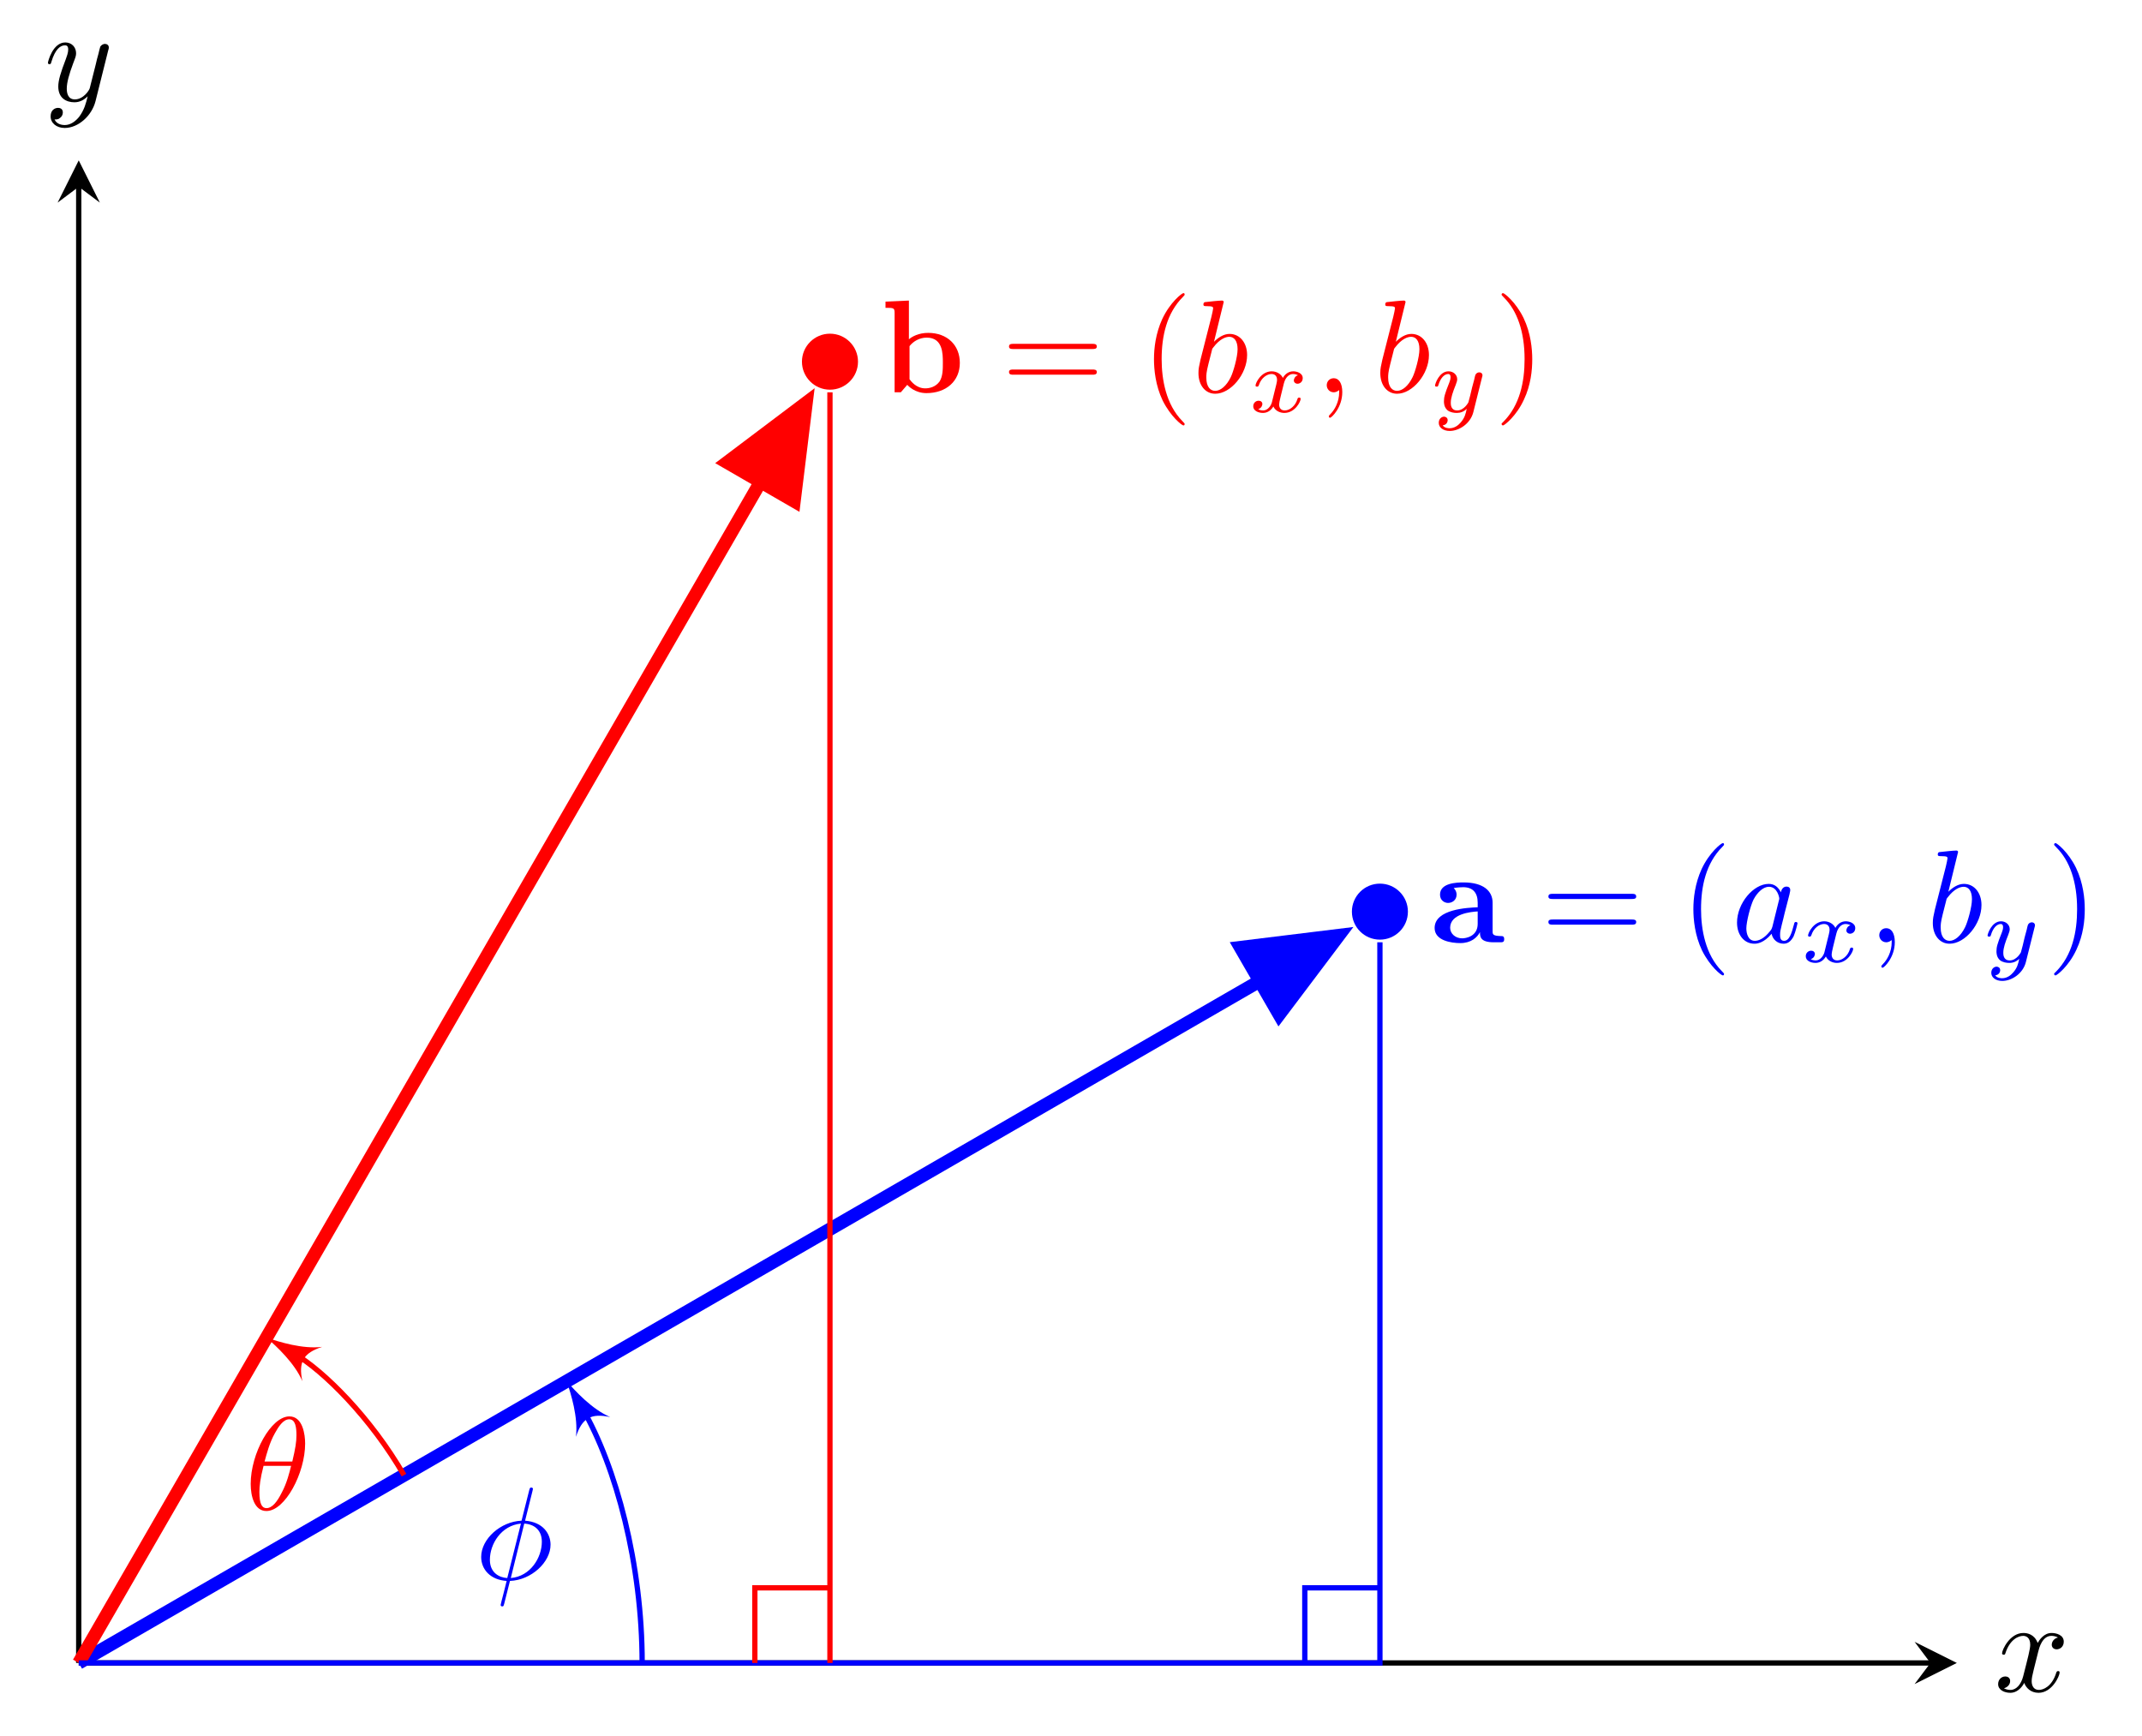
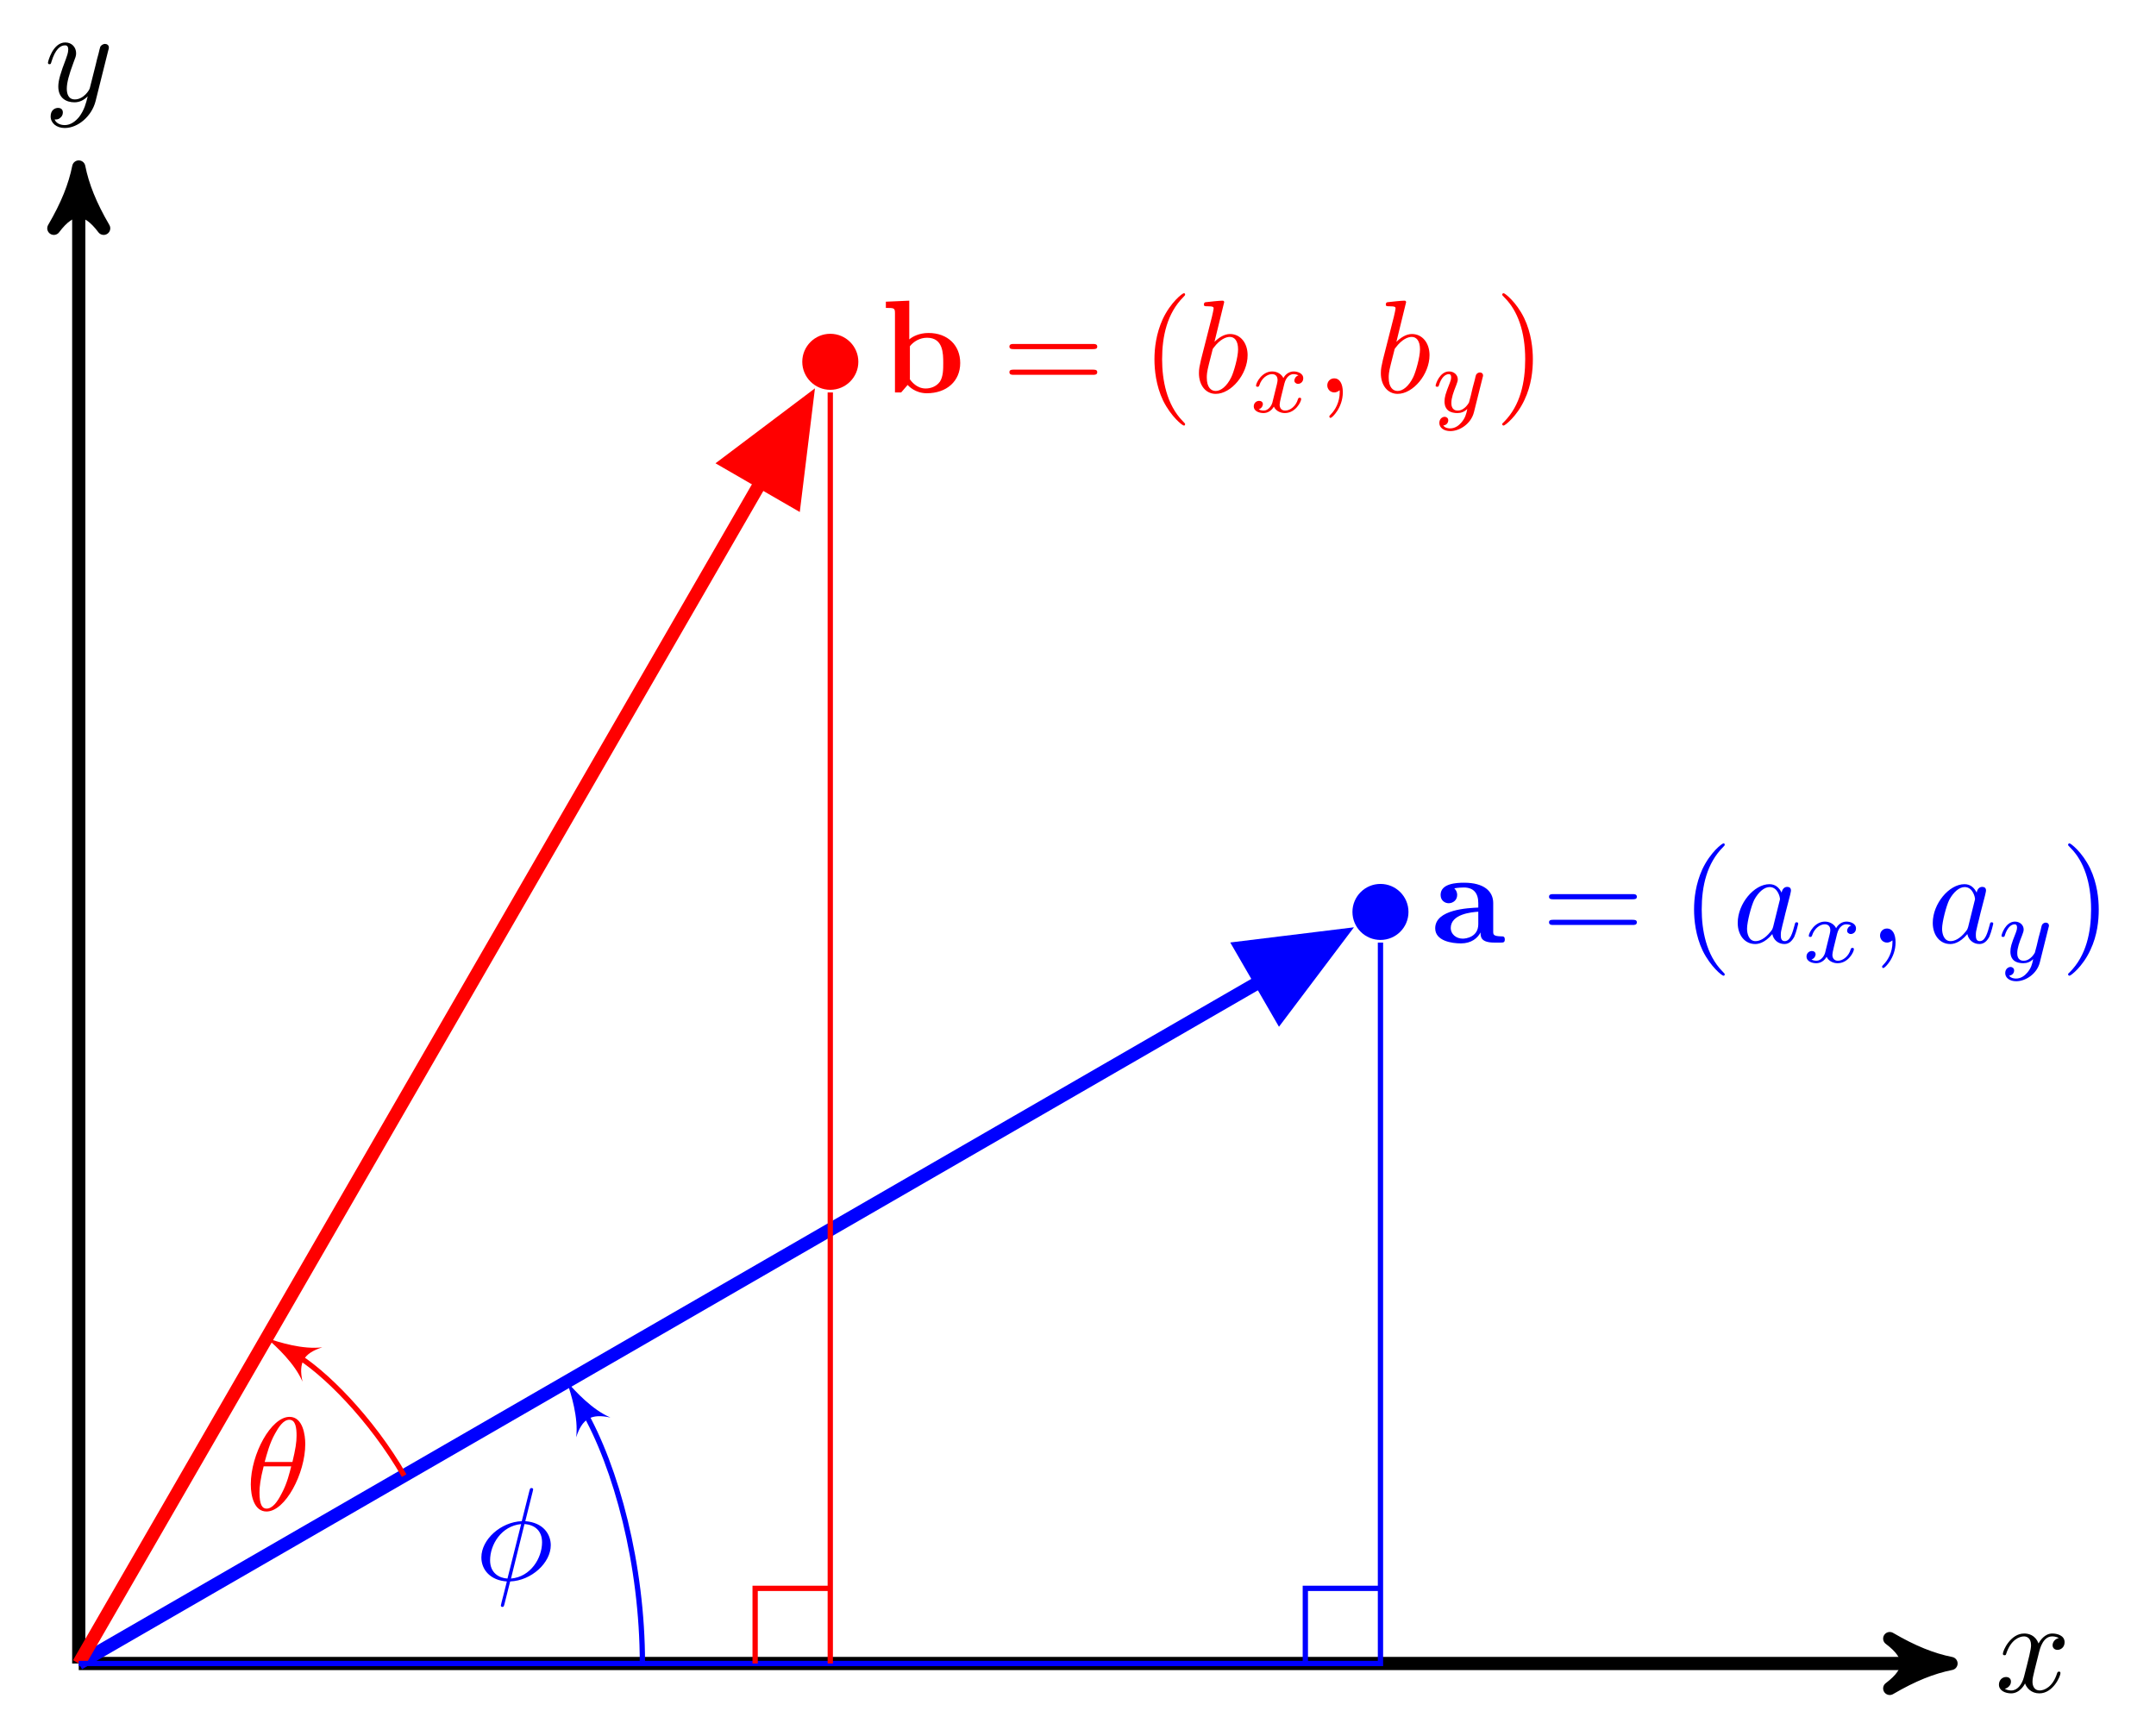
- <svg xmlns="http://www.w3.org/2000/svg" xmlns:xlink="http://www.w3.org/1999/xlink" width="161.649" height="130.952" viewBox="0 0 161.649 130.952">
+ <svg xmlns="http://www.w3.org/2000/svg" xmlns:xlink="http://www.w3.org/1999/xlink" width="162.64" height="130.952" viewBox="0 0 162.64 130.952">
  <defs>
    <g>
      <g id="glyph-0-0">
        <path d="M 3.328 -3.016 C 3.391 -3.266 3.625 -4.188 4.312 -4.188 C 4.359 -4.188 4.609 -4.188 4.812 -4.062 C 4.531 -4 4.344 -3.766 4.344 -3.516 C 4.344 -3.359 4.453 -3.172 4.719 -3.172 C 4.938 -3.172 5.25 -3.344 5.25 -3.75 C 5.25 -4.266 4.672 -4.406 4.328 -4.406 C 3.75 -4.406 3.406 -3.875 3.281 -3.656 C 3.031 -4.312 2.5 -4.406 2.203 -4.406 C 1.172 -4.406 0.594 -3.125 0.594 -2.875 C 0.594 -2.766 0.703 -2.766 0.719 -2.766 C 0.797 -2.766 0.828 -2.797 0.844 -2.875 C 1.188 -3.938 1.844 -4.188 2.188 -4.188 C 2.375 -4.188 2.719 -4.094 2.719 -3.516 C 2.719 -3.203 2.547 -2.547 2.188 -1.141 C 2.031 -0.531 1.672 -0.109 1.234 -0.109 C 1.172 -0.109 0.953 -0.109 0.734 -0.234 C 0.984 -0.297 1.203 -0.5 1.203 -0.781 C 1.203 -1.047 0.984 -1.125 0.844 -1.125 C 0.531 -1.125 0.297 -0.875 0.297 -0.547 C 0.297 -0.094 0.781 0.109 1.219 0.109 C 1.891 0.109 2.25 -0.594 2.266 -0.641 C 2.391 -0.281 2.75 0.109 3.344 0.109 C 4.375 0.109 4.938 -1.172 4.938 -1.422 C 4.938 -1.531 4.859 -1.531 4.828 -1.531 C 4.734 -1.531 4.719 -1.484 4.688 -1.422 C 4.359 -0.344 3.688 -0.109 3.375 -0.109 C 2.984 -0.109 2.828 -0.422 2.828 -0.766 C 2.828 -0.984 2.875 -1.203 2.984 -1.641 Z M 3.328 -3.016 " />
      </g>
      <g id="glyph-0-1">
        <path d="M 4.844 -3.797 C 4.891 -3.938 4.891 -3.953 4.891 -4.031 C 4.891 -4.203 4.75 -4.297 4.594 -4.297 C 4.5 -4.297 4.344 -4.234 4.25 -4.094 C 4.234 -4.031 4.141 -3.734 4.109 -3.547 C 4.031 -3.297 3.969 -3.016 3.906 -2.75 L 3.453 -0.953 C 3.422 -0.812 2.984 -0.109 2.328 -0.109 C 1.828 -0.109 1.719 -0.547 1.719 -0.922 C 1.719 -1.375 1.891 -2 2.219 -2.875 C 2.375 -3.281 2.422 -3.391 2.422 -3.594 C 2.422 -4.031 2.109 -4.406 1.609 -4.406 C 0.656 -4.406 0.297 -2.953 0.297 -2.875 C 0.297 -2.766 0.391 -2.766 0.406 -2.766 C 0.516 -2.766 0.516 -2.797 0.562 -2.953 C 0.844 -3.891 1.234 -4.188 1.578 -4.188 C 1.656 -4.188 1.828 -4.188 1.828 -3.875 C 1.828 -3.625 1.719 -3.359 1.656 -3.172 C 1.25 -2.109 1.078 -1.547 1.078 -1.078 C 1.078 -0.188 1.703 0.109 2.297 0.109 C 2.688 0.109 3.016 -0.062 3.297 -0.344 C 3.172 0.172 3.047 0.672 2.656 1.203 C 2.391 1.531 2.016 1.828 1.562 1.828 C 1.422 1.828 0.969 1.797 0.797 1.406 C 0.953 1.406 1.094 1.406 1.219 1.281 C 1.328 1.203 1.422 1.062 1.422 0.875 C 1.422 0.562 1.156 0.531 1.062 0.531 C 0.828 0.531 0.5 0.688 0.5 1.172 C 0.5 1.672 0.938 2.047 1.562 2.047 C 2.578 2.047 3.609 1.141 3.891 0.016 Z M 4.844 -3.797 " />
      </g>
      <g id="glyph-0-2">
        <path d="M 3.719 -3.766 C 3.531 -4.141 3.25 -4.406 2.797 -4.406 C 1.641 -4.406 0.406 -2.938 0.406 -1.484 C 0.406 -0.547 0.953 0.109 1.719 0.109 C 1.922 0.109 2.422 0.062 3.016 -0.641 C 3.094 -0.219 3.453 0.109 3.922 0.109 C 4.281 0.109 4.5 -0.125 4.672 -0.438 C 4.828 -0.797 4.969 -1.406 4.969 -1.422 C 4.969 -1.531 4.875 -1.531 4.844 -1.531 C 4.75 -1.531 4.734 -1.484 4.703 -1.344 C 4.531 -0.703 4.359 -0.109 3.953 -0.109 C 3.672 -0.109 3.656 -0.375 3.656 -0.562 C 3.656 -0.781 3.672 -0.875 3.781 -1.312 C 3.891 -1.719 3.906 -1.828 4 -2.203 L 4.359 -3.594 C 4.422 -3.875 4.422 -3.891 4.422 -3.938 C 4.422 -4.109 4.312 -4.203 4.141 -4.203 C 3.891 -4.203 3.75 -3.984 3.719 -3.766 Z M 3.078 -1.188 C 3.016 -1 3.016 -0.984 2.875 -0.812 C 2.438 -0.266 2.031 -0.109 1.75 -0.109 C 1.25 -0.109 1.109 -0.656 1.109 -1.047 C 1.109 -1.547 1.422 -2.766 1.656 -3.234 C 1.969 -3.812 2.406 -4.188 2.812 -4.188 C 3.453 -4.188 3.594 -3.375 3.594 -3.312 C 3.594 -3.25 3.578 -3.188 3.562 -3.141 Z M 3.078 -1.188 " />
      </g>
      <g id="glyph-0-3">
        <path d="M 2.031 -0.016 C 2.031 -0.672 1.781 -1.062 1.391 -1.062 C 1.062 -1.062 0.859 -0.812 0.859 -0.531 C 0.859 -0.266 1.062 0 1.391 0 C 1.5 0 1.641 -0.047 1.734 -0.125 C 1.766 -0.156 1.781 -0.156 1.781 -0.156 C 1.797 -0.156 1.797 -0.156 1.797 -0.016 C 1.797 0.734 1.453 1.328 1.125 1.656 C 1.016 1.766 1.016 1.781 1.016 1.812 C 1.016 1.891 1.062 1.922 1.109 1.922 C 1.219 1.922 2.031 1.156 2.031 -0.016 Z M 2.031 -0.016 " />
      </g>
      <g id="glyph-0-4">
        <path d="M 2.375 -6.812 C 2.375 -6.812 2.375 -6.922 2.25 -6.922 C 2.031 -6.922 1.297 -6.844 1.031 -6.812 C 0.953 -6.812 0.844 -6.797 0.844 -6.625 C 0.844 -6.5 0.938 -6.5 1.094 -6.5 C 1.562 -6.5 1.578 -6.438 1.578 -6.328 C 1.578 -6.266 1.5 -5.922 1.453 -5.719 L 0.625 -2.469 C 0.516 -1.969 0.469 -1.797 0.469 -1.453 C 0.469 -0.516 1 0.109 1.734 0.109 C 2.906 0.109 4.141 -1.375 4.141 -2.812 C 4.141 -3.719 3.609 -4.406 2.812 -4.406 C 2.359 -4.406 1.938 -4.109 1.641 -3.812 Z M 1.453 -3.047 C 1.5 -3.266 1.5 -3.281 1.594 -3.391 C 2.078 -4.031 2.531 -4.188 2.797 -4.188 C 3.156 -4.188 3.422 -3.891 3.422 -3.25 C 3.422 -2.656 3.094 -1.516 2.906 -1.141 C 2.578 -0.469 2.125 -0.109 1.734 -0.109 C 1.391 -0.109 1.062 -0.375 1.062 -1.109 C 1.062 -1.312 1.062 -1.5 1.219 -2.125 Z M 1.453 -3.047 " />
      </g>
      <g id="glyph-0-5">
        <path d="M 4.531 -4.984 C 4.531 -5.641 4.359 -7.031 3.344 -7.031 C 1.953 -7.031 0.422 -4.219 0.422 -1.938 C 0.422 -1 0.703 0.109 1.609 0.109 C 3.016 0.109 4.531 -2.75 4.531 -4.984 Z M 1.469 -3.625 C 1.641 -4.25 1.844 -5.047 2.25 -5.766 C 2.516 -6.25 2.875 -6.812 3.328 -6.812 C 3.812 -6.812 3.875 -6.172 3.875 -5.609 C 3.875 -5.109 3.797 -4.609 3.562 -3.625 Z M 3.469 -3.297 C 3.359 -2.844 3.156 -2 2.766 -1.281 C 2.422 -0.594 2.047 -0.109 1.609 -0.109 C 1.281 -0.109 1.078 -0.406 1.078 -1.328 C 1.078 -1.75 1.141 -2.328 1.391 -3.297 Z M 3.469 -3.297 " />
      </g>
      <g id="glyph-0-6">
        <path d="M 4.359 -6.672 C 4.359 -6.703 4.391 -6.812 4.391 -6.812 C 4.391 -6.828 4.391 -6.922 4.266 -6.922 C 4.172 -6.922 4.156 -6.891 4.109 -6.719 L 3.531 -4.422 C 1.953 -4.359 0.484 -3.047 0.484 -1.688 C 0.484 -0.734 1.188 0.047 2.406 0.125 C 2.328 0.422 2.25 0.75 2.172 1.062 C 2.047 1.531 1.953 1.906 1.953 1.938 C 1.953 2.031 2.031 2.047 2.078 2.047 C 2.125 2.047 2.141 2.031 2.172 2 C 2.188 1.984 2.25 1.75 2.281 1.609 L 2.656 0.125 C 4.266 0.062 5.719 -1.281 5.719 -2.609 C 5.719 -3.406 5.188 -4.312 3.797 -4.422 Z M 2.453 -0.094 C 1.859 -0.125 1.141 -0.484 1.141 -1.469 C 1.141 -2.672 2 -4.062 3.484 -4.203 Z M 3.734 -4.203 C 4.5 -4.156 5.062 -3.703 5.062 -2.828 C 5.062 -1.641 4.203 -0.219 2.719 -0.094 Z M 3.734 -4.203 " />
      </g>
      <g id="glyph-1-0">
        <path d="M 3.734 -0.766 C 3.734 -0.453 3.734 0 4.766 0 L 5.25 0 C 5.438 0 5.562 0 5.562 -0.234 C 5.562 -0.469 5.438 -0.469 5.297 -0.469 C 4.688 -0.484 4.688 -0.609 4.688 -0.844 L 4.688 -2.984 C 4.688 -3.875 3.984 -4.516 2.5 -4.516 C 1.938 -4.516 0.719 -4.469 0.719 -3.594 C 0.719 -3.156 1.062 -2.969 1.328 -2.969 C 1.641 -2.969 1.969 -3.188 1.969 -3.594 C 1.969 -3.891 1.781 -4.062 1.75 -4.094 C 2.031 -4.141 2.344 -4.156 2.469 -4.156 C 3.203 -4.156 3.562 -3.734 3.562 -2.984 L 3.562 -2.641 C 2.844 -2.609 0.312 -2.516 0.312 -1.078 C 0.312 -0.125 1.562 0.062 2.25 0.062 C 3.047 0.062 3.516 -0.344 3.734 -0.766 Z M 3.562 -2.328 L 3.562 -1.391 C 3.562 -0.422 2.641 -0.297 2.391 -0.297 C 1.891 -0.297 1.484 -0.641 1.484 -1.094 C 1.484 -2.156 3.062 -2.297 3.562 -2.328 Z M 3.562 -2.328 " />
      </g>
      <g id="glyph-1-1">
        <path d="M 2.141 -4 L 2.141 -6.922 L 0.375 -6.844 L 0.375 -6.375 C 0.984 -6.375 1.062 -6.375 1.062 -5.984 L 1.062 0 L 1.531 0 L 2.016 -0.562 C 2.094 -0.484 2.578 0.062 3.469 0.062 C 4.953 0.062 5.984 -0.844 5.984 -2.219 C 5.984 -3.547 5.047 -4.484 3.594 -4.484 C 2.875 -4.484 2.375 -4.203 2.141 -4 Z M 2.188 -0.984 L 2.188 -3.484 C 2.469 -3.844 2.938 -4.125 3.484 -4.125 C 4.703 -4.125 4.703 -2.922 4.703 -2.219 C 4.703 -1.75 4.703 -1.203 4.453 -0.812 C 4.156 -0.406 3.703 -0.297 3.375 -0.297 C 2.688 -0.297 2.297 -0.844 2.188 -0.984 Z M 2.188 -0.984 " />
      </g>
      <g id="glyph-2-0">
        <path d="M 6.844 -3.266 C 7 -3.266 7.188 -3.266 7.188 -3.453 C 7.188 -3.656 7 -3.656 6.859 -3.656 L 0.891 -3.656 C 0.75 -3.656 0.562 -3.656 0.562 -3.453 C 0.562 -3.266 0.75 -3.266 0.891 -3.266 Z M 6.859 -1.328 C 7 -1.328 7.188 -1.328 7.188 -1.531 C 7.188 -1.719 7 -1.719 6.844 -1.719 L 0.891 -1.719 C 0.75 -1.719 0.562 -1.719 0.562 -1.531 C 0.562 -1.328 0.75 -1.328 0.891 -1.328 Z M 6.859 -1.328 " />
      </g>
      <g id="glyph-2-1">
        <path d="M 3.297 2.391 C 3.297 2.359 3.297 2.344 3.125 2.172 C 1.891 0.922 1.562 -0.969 1.562 -2.5 C 1.562 -4.234 1.938 -5.969 3.172 -7.203 C 3.297 -7.328 3.297 -7.344 3.297 -7.375 C 3.297 -7.453 3.266 -7.484 3.203 -7.484 C 3.094 -7.484 2.203 -6.797 1.609 -5.531 C 1.109 -4.438 0.984 -3.328 0.984 -2.5 C 0.984 -1.719 1.094 -0.516 1.641 0.625 C 2.25 1.844 3.094 2.5 3.203 2.5 C 3.266 2.5 3.297 2.469 3.297 2.391 Z M 3.297 2.391 " />
      </g>
      <g id="glyph-2-2">
        <path d="M 2.875 -2.5 C 2.875 -3.266 2.766 -4.469 2.219 -5.609 C 1.625 -6.828 0.766 -7.484 0.672 -7.484 C 0.609 -7.484 0.562 -7.438 0.562 -7.375 C 0.562 -7.344 0.562 -7.328 0.75 -7.141 C 1.734 -6.156 2.297 -4.578 2.297 -2.5 C 2.297 -0.781 1.938 0.969 0.703 2.219 C 0.562 2.344 0.562 2.359 0.562 2.391 C 0.562 2.453 0.609 2.5 0.672 2.5 C 0.766 2.5 1.672 1.812 2.25 0.547 C 2.766 -0.547 2.875 -1.656 2.875 -2.5 Z M 2.875 -2.5 " />
      </g>
      <g id="glyph-3-0">
        <path d="M 1.734 -0.734 C 1.672 -0.5 1.438 -0.125 1.078 -0.125 C 1.062 -0.125 0.844 -0.125 0.703 -0.219 C 0.984 -0.312 1.016 -0.562 1.016 -0.609 C 1.016 -0.766 0.891 -0.859 0.734 -0.859 C 0.531 -0.859 0.328 -0.703 0.328 -0.438 C 0.328 -0.094 0.719 0.062 1.062 0.062 C 1.391 0.062 1.672 -0.125 1.844 -0.422 C 2.016 -0.062 2.391 0.062 2.672 0.062 C 3.484 0.062 3.906 -0.797 3.906 -1 C 3.906 -1.094 3.812 -1.094 3.797 -1.094 C 3.688 -1.094 3.688 -1.047 3.656 -0.969 C 3.516 -0.484 3.094 -0.125 2.703 -0.125 C 2.422 -0.125 2.281 -0.312 2.281 -0.578 C 2.281 -0.766 2.453 -1.391 2.641 -2.172 C 2.781 -2.703 3.094 -2.875 3.328 -2.875 C 3.344 -2.875 3.547 -2.875 3.703 -2.781 C 3.484 -2.719 3.391 -2.516 3.391 -2.391 C 3.391 -2.25 3.516 -2.141 3.672 -2.141 C 3.828 -2.141 4.062 -2.266 4.062 -2.562 C 4.062 -2.953 3.609 -3.078 3.344 -3.078 C 2.984 -3.078 2.703 -2.844 2.562 -2.578 C 2.438 -2.859 2.109 -3.078 1.719 -3.078 C 0.938 -3.078 0.5 -2.219 0.5 -2 C 0.5 -1.922 0.594 -1.922 0.609 -1.922 C 0.703 -1.922 0.703 -1.938 0.75 -2.031 C 0.922 -2.578 1.359 -2.875 1.703 -2.875 C 1.938 -2.875 2.125 -2.75 2.125 -2.422 C 2.125 -2.281 2.031 -1.938 1.969 -1.688 Z M 1.734 -0.734 " />
      </g>
      <g id="glyph-3-1">
        <path d="M 3.875 -2.625 C 3.906 -2.719 3.906 -2.734 3.906 -2.781 C 3.906 -2.922 3.797 -3 3.672 -3 C 3.594 -3 3.469 -2.969 3.391 -2.844 C 3.359 -2.797 3.312 -2.578 3.281 -2.438 L 3.125 -1.859 C 3.094 -1.688 2.875 -0.812 2.844 -0.734 C 2.844 -0.734 2.531 -0.125 2 -0.125 C 1.516 -0.125 1.516 -0.578 1.516 -0.703 C 1.516 -1.078 1.672 -1.516 1.891 -2.062 C 1.969 -2.281 2 -2.359 2 -2.484 C 2 -2.812 1.719 -3.078 1.344 -3.078 C 0.641 -3.078 0.328 -2.125 0.328 -2 C 0.328 -1.922 0.422 -1.922 0.453 -1.922 C 0.547 -1.922 0.547 -1.953 0.578 -2.031 C 0.75 -2.609 1.047 -2.875 1.328 -2.875 C 1.438 -2.875 1.5 -2.797 1.5 -2.641 C 1.5 -2.469 1.438 -2.328 1.406 -2.234 C 1.062 -1.375 1 -1.125 1 -0.812 C 1 -0.703 1 -0.375 1.266 -0.141 C 1.484 0.031 1.781 0.062 1.969 0.062 C 2.25 0.062 2.5 -0.031 2.719 -0.25 C 2.641 0.141 2.562 0.438 2.266 0.781 C 2.078 1 1.797 1.219 1.422 1.219 C 1.375 1.219 1.047 1.219 0.906 1 C 1.281 0.953 1.281 0.625 1.281 0.609 C 1.281 0.391 1.078 0.344 1.016 0.344 C 0.844 0.344 0.609 0.484 0.609 0.812 C 0.609 1.156 0.938 1.422 1.438 1.422 C 2.141 1.422 3 0.875 3.219 0 Z M 3.875 -2.625 " />
      </g>
    </g>
    <clipPath id="clip-0">
      <path clip-rule="nonzero" d="M 0 56 L 115 56 L 115 130.953 L 0 130.953 Z M 0 56 " />
    </clipPath>
    <clipPath id="clip-1">
      <path clip-rule="nonzero" d="M 0 16 L 75 16 L 75 130.953 L 0 130.953 Z M 0 16 " />
    </clipPath>
    <clipPath id="clip-2">
      <path clip-rule="nonzero" d="M 38 100 L 55 100 L 55 130.953 L 38 130.953 Z M 38 100 " />
    </clipPath>
  </defs>
-   <path fill="none" stroke-width="0.399" stroke-linecap="butt" stroke-linejoin="miter" stroke="rgb(0%, 0%, 0%)" stroke-opacity="1" stroke-miterlimit="10" d="M 0 -0 L 139.743 -0 " transform="matrix(1, 0, 0, -1, 5.941, 125.488)" />
-   <path fill-rule="nonzero" fill="rgb(0%, 0%, 0%)" fill-opacity="1" d="M 147.676 125.488 L 144.488 123.895 L 145.684 125.488 L 144.488 127.082 " />
+   <path fill="none" stroke-width="0.996" stroke-linecap="butt" stroke-linejoin="miter" stroke="rgb(0%, 0%, 0%)" stroke-opacity="1" stroke-miterlimit="10" d="M 0 -0 L 140.079 -0 " transform="matrix(1, 0, 0, -1, 5.941, 125.488)" />
+   <path fill-rule="nonzero" fill="rgb(0%, 0%, 0%)" fill-opacity="1" stroke-width="0.996" stroke-linecap="butt" stroke-linejoin="round" stroke="rgb(0%, 0%, 0%)" stroke-opacity="1" stroke-miterlimit="10" d="M 1.155 -0 C -0.291 0.289 -1.732 0.867 -3.467 1.879 C -1.732 0.578 -1.732 -0.578 -3.467 -1.879 C -1.732 -0.867 -0.291 -0.289 1.155 -0 Z M 1.155 -0 " transform="matrix(1, 0, 0, -1, 146.0212, 125.488)" />
  <g fill="rgb(0%, 0%, 0%)" fill-opacity="1">
    <use xlink:href="#glyph-0-0" x="150.495" y="127.632" />
  </g>
-   <path fill="none" stroke-width="0.399" stroke-linecap="butt" stroke-linejoin="miter" stroke="rgb(0%, 0%, 0%)" stroke-opacity="1" stroke-miterlimit="10" d="M 0 -0 L 0 111.394 " transform="matrix(1, 0, 0, -1, 5.941, 125.488)" />
-   <path fill-rule="nonzero" fill="rgb(0%, 0%, 0%)" fill-opacity="1" d="M 5.941 12.102 L 4.348 15.289 L 5.941 14.094 L 7.535 15.289 " />
+   <path fill="none" stroke-width="0.996" stroke-linecap="butt" stroke-linejoin="miter" stroke="rgb(0%, 0%, 0%)" stroke-opacity="1" stroke-miterlimit="10" d="M 0 -0 L 0 111.734 " transform="matrix(1, 0, 0, -1, 5.941, 125.488)" />
+   <path fill-rule="nonzero" fill="rgb(0%, 0%, 0%)" fill-opacity="1" stroke-width="0.996" stroke-linecap="butt" stroke-linejoin="round" stroke="rgb(0%, 0%, 0%)" stroke-opacity="1" stroke-miterlimit="10" d="M 1.157 -0 C -0.288 0.289 -1.734 0.867 -3.468 1.879 C -1.734 0.578 -1.734 -0.579 -3.468 -1.879 C -1.734 -0.868 -0.288 -0.289 1.157 -0 Z M 1.157 -0 " transform="matrix(0, -1, -1, 0, 5.941, 13.75459)" />
  <g fill="rgb(0%, 0%, 0%)" fill-opacity="1">
    <use xlink:href="#glyph-0-1" x="3.32" y="7.609" />
  </g>
  <path fill-rule="nonzero" fill="rgb(0%, 0%, 100%)" fill-opacity="1" d="M 106.25 68.793 C 106.25 67.629 105.305 66.68 104.137 66.68 C 102.969 66.68 102.023 67.629 102.023 68.793 C 102.023 69.961 102.969 70.906 104.137 70.906 C 105.305 70.906 106.25 69.961 106.25 68.793 Z M 106.25 68.793 " />
  <path fill-rule="nonzero" fill="rgb(100%, 0%, 0%)" fill-opacity="1" d="M 64.75 27.293 C 64.75 26.125 63.801 25.18 62.633 25.18 C 61.469 25.18 60.52 26.125 60.52 27.293 C 60.52 28.457 61.469 29.406 62.633 29.406 C 63.801 29.406 64.75 28.457 64.75 27.293 Z M 64.75 27.293 " />
  <g clip-path="url(#clip-0)">
    <path fill="none" stroke-width="0.996" stroke-linecap="butt" stroke-linejoin="miter" stroke="rgb(0%, 0%, 100%)" stroke-opacity="1" stroke-miterlimit="10" d="M 0 -0 L 94.766 54.715 " transform="matrix(1, 0, 0, -1, 5.941, 125.488)" />
  </g>
  <path fill-rule="nonzero" fill="rgb(0%, 0%, 100%)" fill-opacity="1" stroke-width="0.996" stroke-linecap="butt" stroke-linejoin="miter" stroke="rgb(0%, 0%, 100%)" stroke-opacity="1" stroke-miterlimit="10" d="M -6.506 2.919 L 0.374 -0.002 L -6.503 -2.92 Z M -6.506 2.919 " transform="matrix(0.86601, -0.49998, -0.49998, -0.86601, 100.7067, 70.7751)" />
  <g fill="rgb(0%, 0%, 100%)" fill-opacity="1">
    <use xlink:href="#glyph-1-0" x="107.954" y="71.105" />
  </g>
  <g fill="rgb(0%, 0%, 100%)" fill-opacity="1">
    <use xlink:href="#glyph-2-0" x="116.29" y="71.105" />
  </g>
  <g fill="rgb(0%, 0%, 100%)" fill-opacity="1">
    <use xlink:href="#glyph-2-1" x="126.809" y="71.105" />
  </g>
  <g fill="rgb(0%, 0%, 100%)" fill-opacity="1">
    <use xlink:href="#glyph-0-2" x="130.681" y="71.105" />
  </g>
  <g fill="rgb(0%, 0%, 100%)" fill-opacity="1">
    <use xlink:href="#glyph-3-0" x="135.947" y="72.6" />
  </g>
  <g fill="rgb(0%, 0%, 100%)" fill-opacity="1">
    <use xlink:href="#glyph-0-3" x="140.963" y="71.105" />
  </g>
  <g fill="rgb(0%, 0%, 100%)" fill-opacity="1">
-     <use xlink:href="#glyph-0-4" x="145.394" y="71.105" />
+     <use xlink:href="#glyph-0-2" x="145.394" y="71.105" />
  </g>
  <g fill="rgb(0%, 0%, 100%)" fill-opacity="1">
-     <use xlink:href="#glyph-3-1" x="149.666" y="72.6" />
+     <use xlink:href="#glyph-3-1" x="150.657" y="72.6" />
  </g>
  <g fill="rgb(0%, 0%, 100%)" fill-opacity="1">
-     <use xlink:href="#glyph-2-2" x="154.455" y="71.105" />
+     <use xlink:href="#glyph-2-2" x="155.446" y="71.105" />
  </g>
  <g clip-path="url(#clip-1)">
    <path fill="none" stroke-width="0.996" stroke-linecap="butt" stroke-linejoin="miter" stroke="rgb(100%, 0%, 0%)" stroke-opacity="1" stroke-miterlimit="10" d="M 0 -0 L 54.711 94.765 " transform="matrix(1, 0, 0, -1, 5.941, 125.488)" />
  </g>
  <path fill-rule="nonzero" fill="rgb(100%, 0%, 0%)" fill-opacity="1" stroke-width="0.996" stroke-linecap="butt" stroke-linejoin="miter" stroke="rgb(100%, 0%, 0%)" stroke-opacity="1" stroke-miterlimit="10" d="M -6.503 2.919 L 0.373 0.001 L -6.506 -2.92 Z M -6.503 2.919 " transform="matrix(0.49998, -0.86601, -0.86601, -0.49998, 60.6539, 30.72225)" />
  <g fill="rgb(100%, 0%, 0%)" fill-opacity="1">
    <use xlink:href="#glyph-1-1" x="66.451" y="29.603" />
  </g>
  <g fill="rgb(100%, 0%, 0%)" fill-opacity="1">
    <use xlink:href="#glyph-2-0" x="75.584" y="29.603" />
  </g>
  <g fill="rgb(100%, 0%, 0%)" fill-opacity="1">
    <use xlink:href="#glyph-2-1" x="86.103" y="29.603" />
  </g>
  <g fill="rgb(100%, 0%, 0%)" fill-opacity="1">
    <use xlink:href="#glyph-0-4" x="89.974" y="29.603" />
  </g>
  <g fill="rgb(100%, 0%, 0%)" fill-opacity="1">
    <use xlink:href="#glyph-3-0" x="94.25" y="31.098" />
  </g>
  <g fill="rgb(100%, 0%, 0%)" fill-opacity="1">
    <use xlink:href="#glyph-0-3" x="99.266" y="29.603" />
  </g>
  <g fill="rgb(100%, 0%, 0%)" fill-opacity="1">
    <use xlink:href="#glyph-0-4" x="103.697" y="29.603" />
  </g>
  <g fill="rgb(100%, 0%, 0%)" fill-opacity="1">
    <use xlink:href="#glyph-3-1" x="107.969" y="31.098" />
  </g>
  <g fill="rgb(100%, 0%, 0%)" fill-opacity="1">
    <use xlink:href="#glyph-2-2" x="112.758" y="29.603" />
  </g>
  <path fill="none" stroke-width="0.399" stroke-linecap="butt" stroke-linejoin="miter" stroke="rgb(100%, 0%, 0%)" stroke-opacity="1" stroke-miterlimit="10" d="M 24.547 14.172 C 22.063 18.48 18.481 22.062 16.243 23.355 " transform="matrix(1, 0, 0, -1, 5.941, 125.488)" />
  <path fill-rule="nonzero" fill="rgb(100%, 0%, 0%)" fill-opacity="1" d="M 20.113 100.938 C 20.879 101.609 22.23 102.852 22.82 104.227 C 22.504 102.777 22.902 102.09 24.312 101.637 C 22.828 101.816 21.078 101.266 20.113 100.938 Z M 20.113 100.938 " />
  <g clip-path="url(#clip-2)">
    <path fill="none" stroke-width="0.399" stroke-linecap="butt" stroke-linejoin="miter" stroke="rgb(0%, 0%, 100%)" stroke-opacity="1" stroke-miterlimit="10" d="M 42.52 -0 C 42.52 7.461 40.555 14.797 38.02 19.191 " transform="matrix(1, 0, 0, -1, 5.941, 125.488)" />
  </g>
  <path fill-rule="nonzero" fill="rgb(0%, 0%, 100%)" fill-opacity="1" d="M 42.766 104.227 C 43.09 105.191 43.641 106.941 43.465 108.426 C 43.914 107.016 44.605 106.617 46.051 106.934 C 44.676 106.344 43.434 104.992 42.766 104.227 Z M 42.766 104.227 " />
  <g fill="rgb(100%, 0%, 0%)" fill-opacity="1">
    <use xlink:href="#glyph-0-5" x="18.497" y="113.914" />
  </g>
  <g fill="rgb(0%, 0%, 100%)" fill-opacity="1">
    <use xlink:href="#glyph-0-6" x="35.829" y="119.174" />
  </g>
  <path fill="none" stroke-width="0.399" stroke-linecap="butt" stroke-linejoin="miter" stroke="rgb(0%, 0%, 100%)" stroke-opacity="1" stroke-miterlimit="10" d="M 98.196 54.383 L 98.196 -0 L 0 -0 " transform="matrix(1, 0, 0, -1, 5.941, 125.488)" />
  <path fill="none" stroke-width="0.399" stroke-linecap="butt" stroke-linejoin="miter" stroke="rgb(100%, 0%, 0%)" stroke-opacity="1" stroke-miterlimit="10" d="M 56.692 95.883 L 56.692 -0 " transform="matrix(1, 0, 0, -1, 5.941, 125.488)" />
  <path fill="none" stroke-width="0.399" stroke-linecap="butt" stroke-linejoin="miter" stroke="rgb(0%, 0%, 100%)" stroke-opacity="1" stroke-miterlimit="10" d="M 92.528 -0 L 92.528 5.668 L 98.196 5.668 " transform="matrix(1, 0, 0, -1, 5.941, 125.488)" />
  <path fill="none" stroke-width="0.399" stroke-linecap="butt" stroke-linejoin="miter" stroke="rgb(100%, 0%, 0%)" stroke-opacity="1" stroke-miterlimit="10" d="M 51.024 -0 L 51.024 5.668 L 56.692 5.668 " transform="matrix(1, 0, 0, -1, 5.941, 125.488)" />
</svg>
